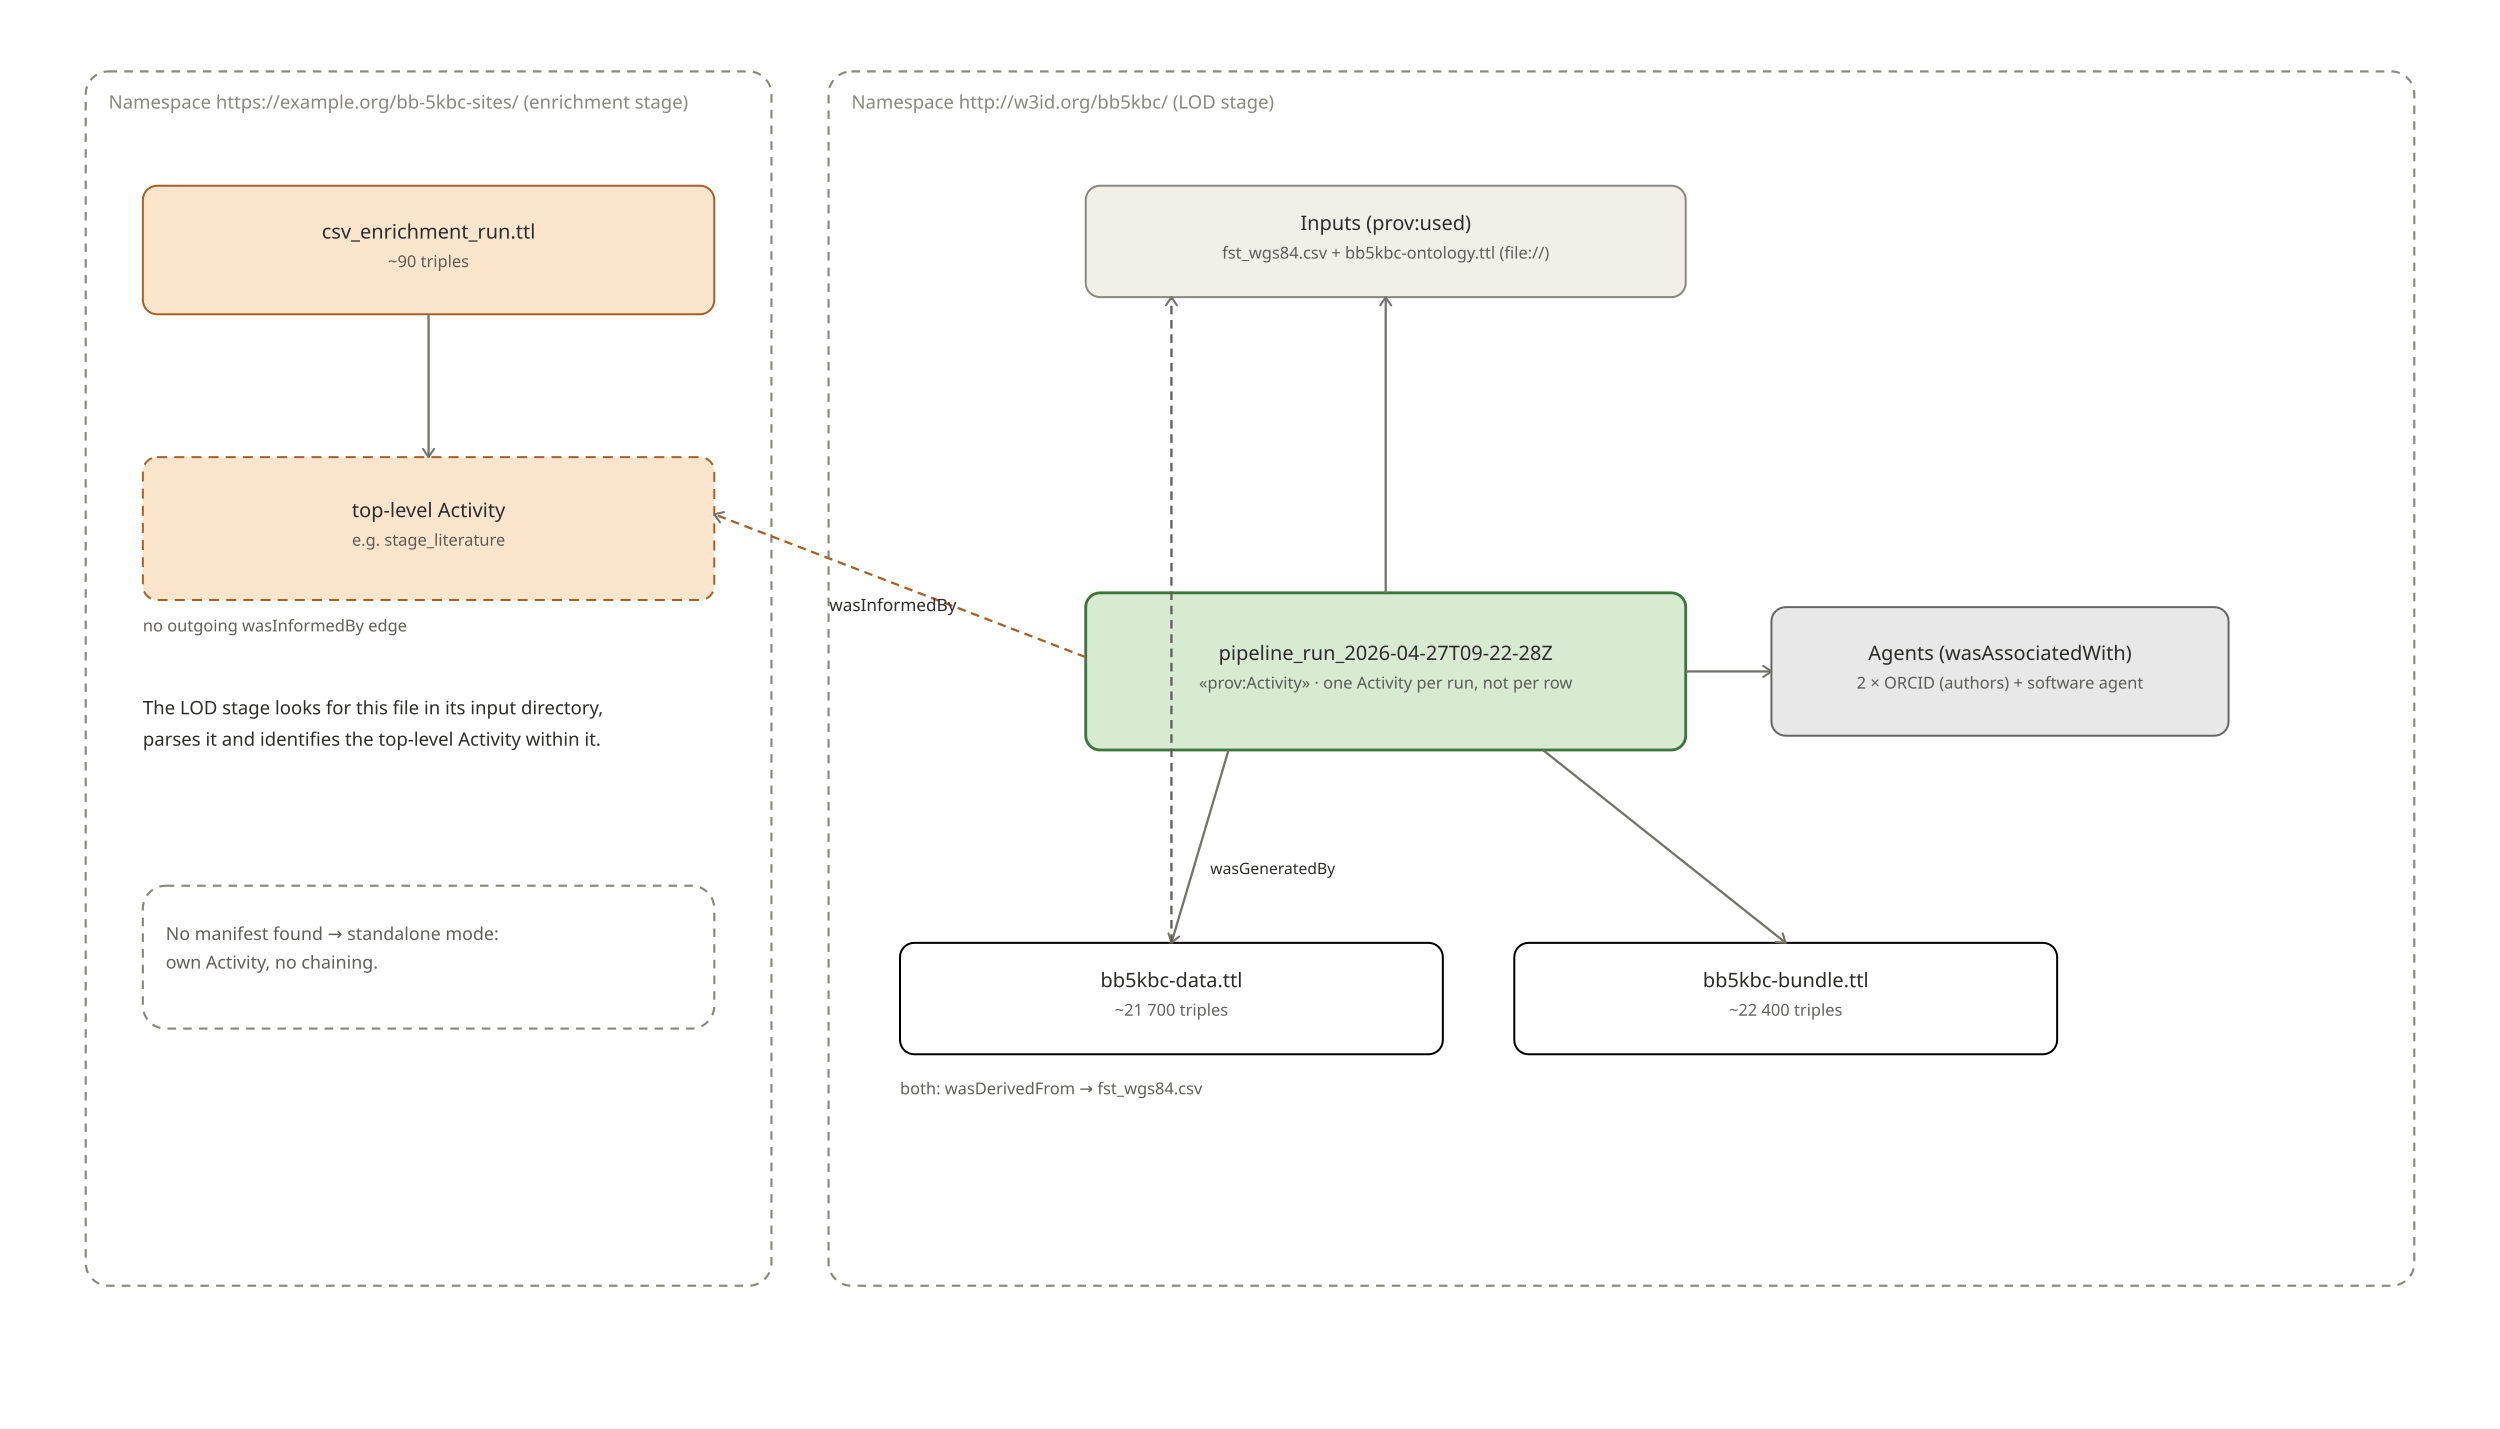
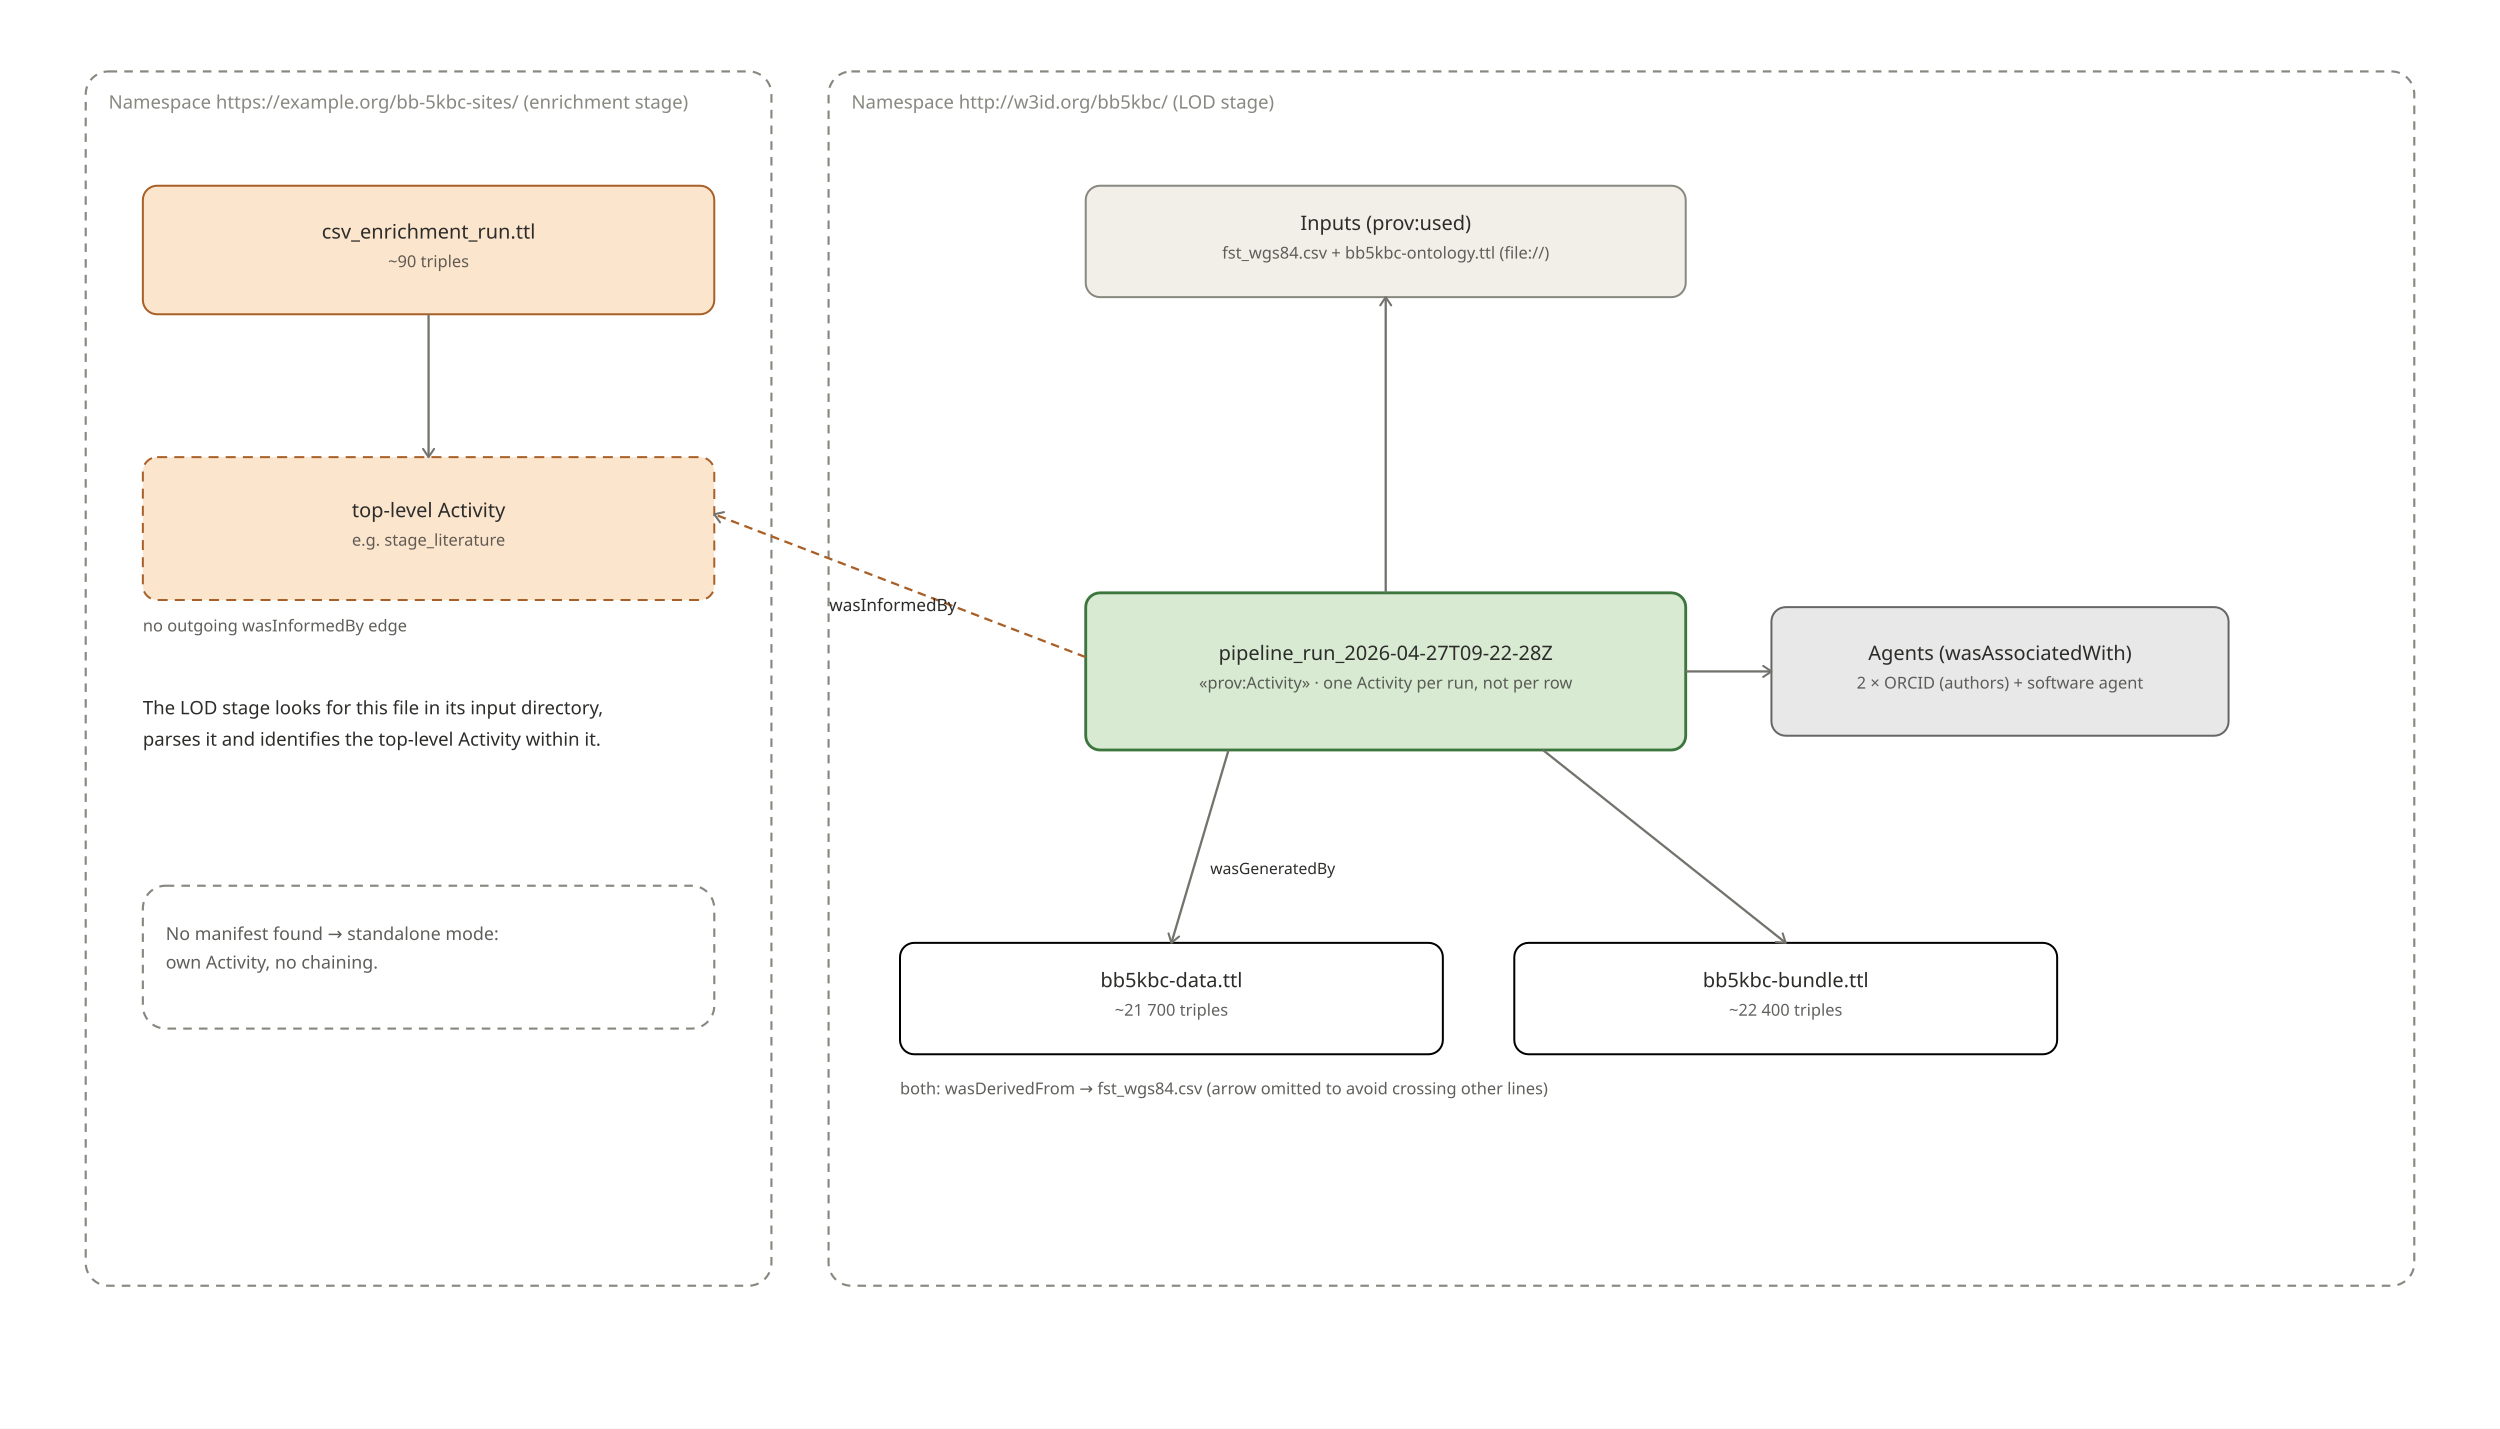
<svg xmlns="http://www.w3.org/2000/svg" width="1750" height="1000" viewBox="0 0 1750 1000" role="img">
  <rect x="0" y="0" width="1750" height="1000" fill="#ffffff" />
  <defs>
    <marker id="arrow" viewBox="0 0 10 10" refX="8" refY="5" markerWidth="6" markerHeight="6" orient="auto-start-reverse">
      <path d="M2 1L8 5L2 9" fill="none" stroke="#73726c" stroke-width="1.5" stroke-linecap="round" stroke-linejoin="round" />
    </marker>
    <marker id="arrow-uncertain" viewBox="0 0 10 10" refX="8" refY="5" markerWidth="6" markerHeight="6" orient="auto-start-reverse">
      <path d="M2 1L8 5L2 9" fill="none" stroke="#a03030" stroke-width="1.5" stroke-linecap="round" stroke-linejoin="round" />
    </marker>
  </defs>
  <rect x="60.0" y="50.0" width="480.0" height="850.0" rx="16" fill="none" stroke="#888780" stroke-width="1.5" stroke-dasharray="6 5" />
  <text x="76.0" y="76.0" font-family="Fira Sans" font-weight="500" font-size="13" fill="#888780">Namespace https://example.org/bb-5kbc-sites/ (enrichment stage)</text>
  <rect x="580.0" y="50.0" width="1110.0" height="850.0" rx="16" fill="none" stroke="#888780" stroke-width="1.5" stroke-dasharray="6 5" />
  <text x="596.0" y="76.0" font-family="Fira Sans" font-weight="500" font-size="13" fill="#888780">Namespace http://w3id.org/bb5kbc/ (LOD stage)</text>
  <rect x="100.0" y="130.0" width="400.0" height="90.0" rx="10" fill="#fce5cd" stroke="#a86028" stroke-width="1.4" />
  <text x="300.0" y="167.0" text-anchor="middle" font-family="Fira Sans" font-weight="500" font-size="14.0" fill="#2c2c2a">csv_enrichment_run.ttl</text>
  <text x="300.0" y="187.0" text-anchor="middle" font-family="Fira Sans" font-size="11.5" fill="#2c2c2a" opacity="0.75">~90 triples</text>
  <rect x="100.0" y="320.0" width="400.0" height="100.0" rx="10" fill="#fce5cd" stroke="#a86028" stroke-width="1.4" stroke-dasharray="7 5" />
  <text x="300.0" y="362.0" text-anchor="middle" font-family="Fira Sans" font-weight="500" font-size="14.0" fill="#2c2c2a">top-level Activity</text>
  <text x="300.0" y="382.0" text-anchor="middle" font-family="Fira Sans" font-size="11.5" fill="#2c2c2a" opacity="0.75">e.g. stage_literature</text>
  <line x1="300.0" y1="220.0" x2="300.0" y2="320.0" stroke="#73726c" stroke-width="1.6" marker-end="url(#arrow)" />
  <text x="100.0" y="442.0" font-family="Fira Sans" font-size="11.5" fill="#5f5e5a">no outgoing wasInformedBy edge</text>
  <text x="100.0" y="500.0" font-family="Fira Sans" font-size="13" fill="#2c2c2a">The LOD stage looks for this file in its input directory,</text>
  <text x="100.0" y="522.0" font-family="Fira Sans" font-size="13" fill="#2c2c2a">parses it and identifies the top-level Activity within it.</text>
  <rect x="100.0" y="620.0" width="400.0" height="100.0" rx="16" fill="none" stroke="#888780" stroke-width="1.5" stroke-dasharray="6 5" />
  <text x="116.0" y="646.0" font-family="Fira Sans" font-weight="500" font-size="13" fill="#888780" />
  <text x="116.0" y="658.0" font-family="Fira Sans" font-size="12.5" fill="#5f5e5a">No manifest found → standalone mode:</text>
  <text x="116.0" y="678.0" font-family="Fira Sans" font-size="12.5" fill="#5f5e5a">own Activity, no chaining.</text>
  <rect x="760.0" y="415.0" width="420.0" height="110.0" rx="10" fill="#d9ead3" stroke="#3c763d" stroke-width="2.0" />
  <text x="970.0" y="462.0" text-anchor="middle" font-family="Fira Sans" font-weight="500" font-size="14.0" fill="#2c2c2a">pipeline_run_2026-04-27T09-22-28Z</text>
  <text x="970.0" y="482.0" text-anchor="middle" font-family="Fira Sans" font-size="11.5" fill="#2c2c2a" opacity="0.75">«prov:Activity» · one Activity per run, not per row</text>
  <line x1="760.0" y1="460.0" x2="500.0" y2="360.0" stroke="#a86028" stroke-width="1.6" stroke-dasharray="6 4" marker-end="url(#arrow)" />
  <text x="625.0" y="423.1" text-anchor="middle" dominant-baseline="central" font-family="Fira Sans" font-weight="500" font-size="12" fill="#2c2c2a">wasInformedBy</text>
  <rect x="760.0" y="130.0" width="420.0" height="78.0" rx="10" fill="#f1efe8" stroke="#888780" stroke-width="1.4" />
  <text x="970.0" y="161.0" text-anchor="middle" font-family="Fira Sans" font-weight="500" font-size="14.0" fill="#2c2c2a">Inputs (prov:used)</text>
  <text x="970.0" y="181.0" text-anchor="middle" font-family="Fira Sans" font-size="11.5" fill="#2c2c2a" opacity="0.75">fst_wgs84.csv + bb5kbc-ontology.ttl (file://)</text>
  <line x1="970.0" y1="415.0" x2="970.0" y2="208.0" stroke="#73726c" stroke-width="1.6" marker-end="url(#arrow)" />
  <rect x="1240.0" y="425.0" width="320.0" height="90.0" rx="10" fill="#e8e8e8" stroke="#666666" stroke-width="1.4" />
  <text x="1400.0" y="462.0" text-anchor="middle" font-family="Fira Sans" font-weight="500" font-size="14.0" fill="#2c2c2a">Agents (wasAssociatedWith)</text>
  <text x="1400.0" y="482.0" text-anchor="middle" font-family="Fira Sans" font-size="11.5" fill="#2c2c2a" opacity="0.75">2 × ORCID (authors) + software agent</text>
  <line x1="1180.0" y1="470.0" x2="1240.0" y2="470.0" stroke="#73726c" stroke-width="1.6" marker-end="url(#arrow)" />
  <rect x="630.0" y="660.0" width="380.0" height="78.0" rx="10" fill="#ffffff" stroke="#000000" stroke-width="1.4" />
  <text x="820.0" y="691.0" text-anchor="middle" font-family="Fira Sans" font-weight="500" font-size="14.0" fill="#2c2c2a">bb5kbc-data.ttl</text>
  <text x="820.0" y="711.0" text-anchor="middle" font-family="Fira Sans" font-size="11.5" fill="#2c2c2a" opacity="0.75">~21 700 triples</text>
  <rect x="1060.0" y="660.0" width="380.0" height="78.0" rx="10" fill="#ffffff" stroke="#000000" stroke-width="1.4" />
  <text x="1250.0" y="691.0" text-anchor="middle" font-family="Fira Sans" font-weight="500" font-size="14.0" fill="#2c2c2a">bb5kbc-bundle.ttl</text>
  <text x="1250.0" y="711.0" text-anchor="middle" font-family="Fira Sans" font-size="11.5" fill="#2c2c2a" opacity="0.75">~22 400 triples</text>
  <line x1="860.0" y1="525.0" x2="820.0" y2="660.0" stroke="#73726c" stroke-width="1.6" marker-end="url(#arrow)" />
  <text x="890.9" y="607.6" text-anchor="middle" dominant-baseline="central" font-family="Fira Sans" font-weight="500" font-size="11" fill="#2c2c2a">wasGeneratedBy</text>
  <line x1="1080.0" y1="525.0" x2="1250.0" y2="660.0" stroke="#73726c" stroke-width="1.6" marker-end="url(#arrow)" />
-   <line x1="820.0" y1="660.0" x2="820.0" y2="208.0" stroke="#5f5e5a" stroke-width="1.6" stroke-dasharray="6 4" marker-end="url(#arrow)" />
-   <text x="630.0" y="766.0" font-family="Fira Sans" font-size="11.5" fill="#5f5e5a">both: wasDerivedFrom → fst_wgs84.csv</text>
+   <text x="630.0" y="766.0" font-family="Fira Sans" font-size="11.5" fill="#5f5e5a">both: wasDerivedFrom → fst_wgs84.csv (arrow omitted to avoid crossing other lines)</text>
</svg>
